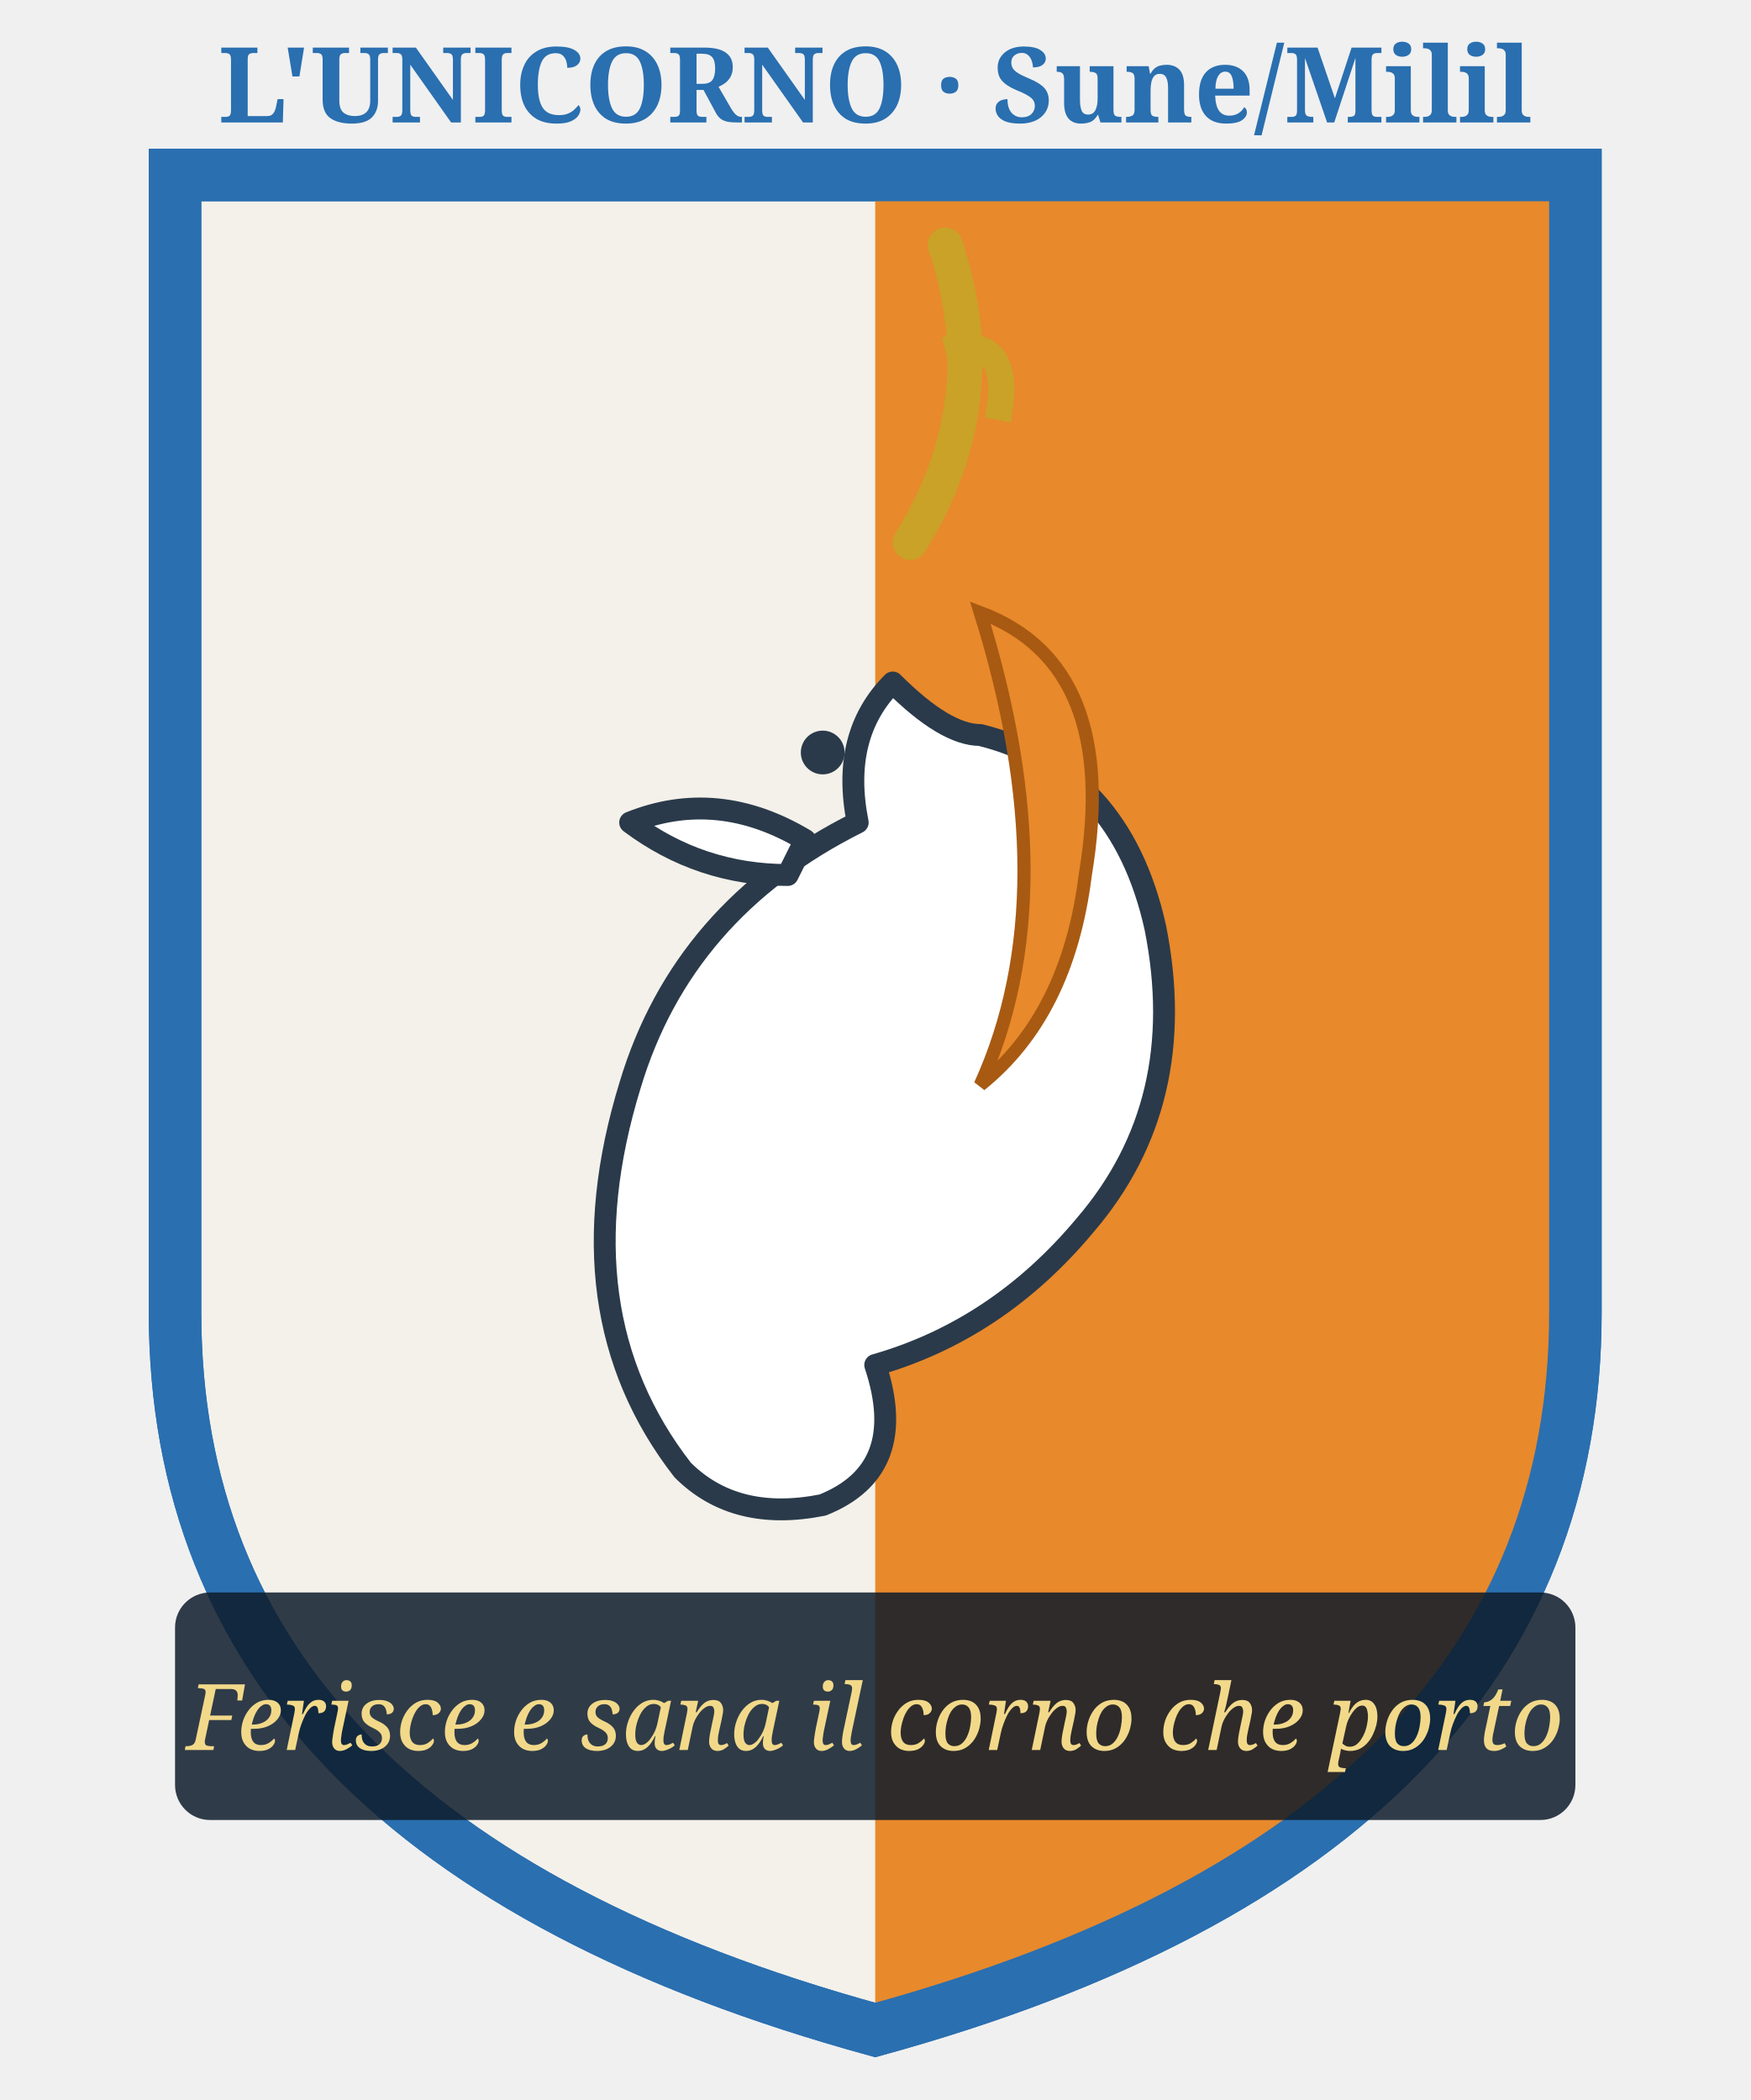
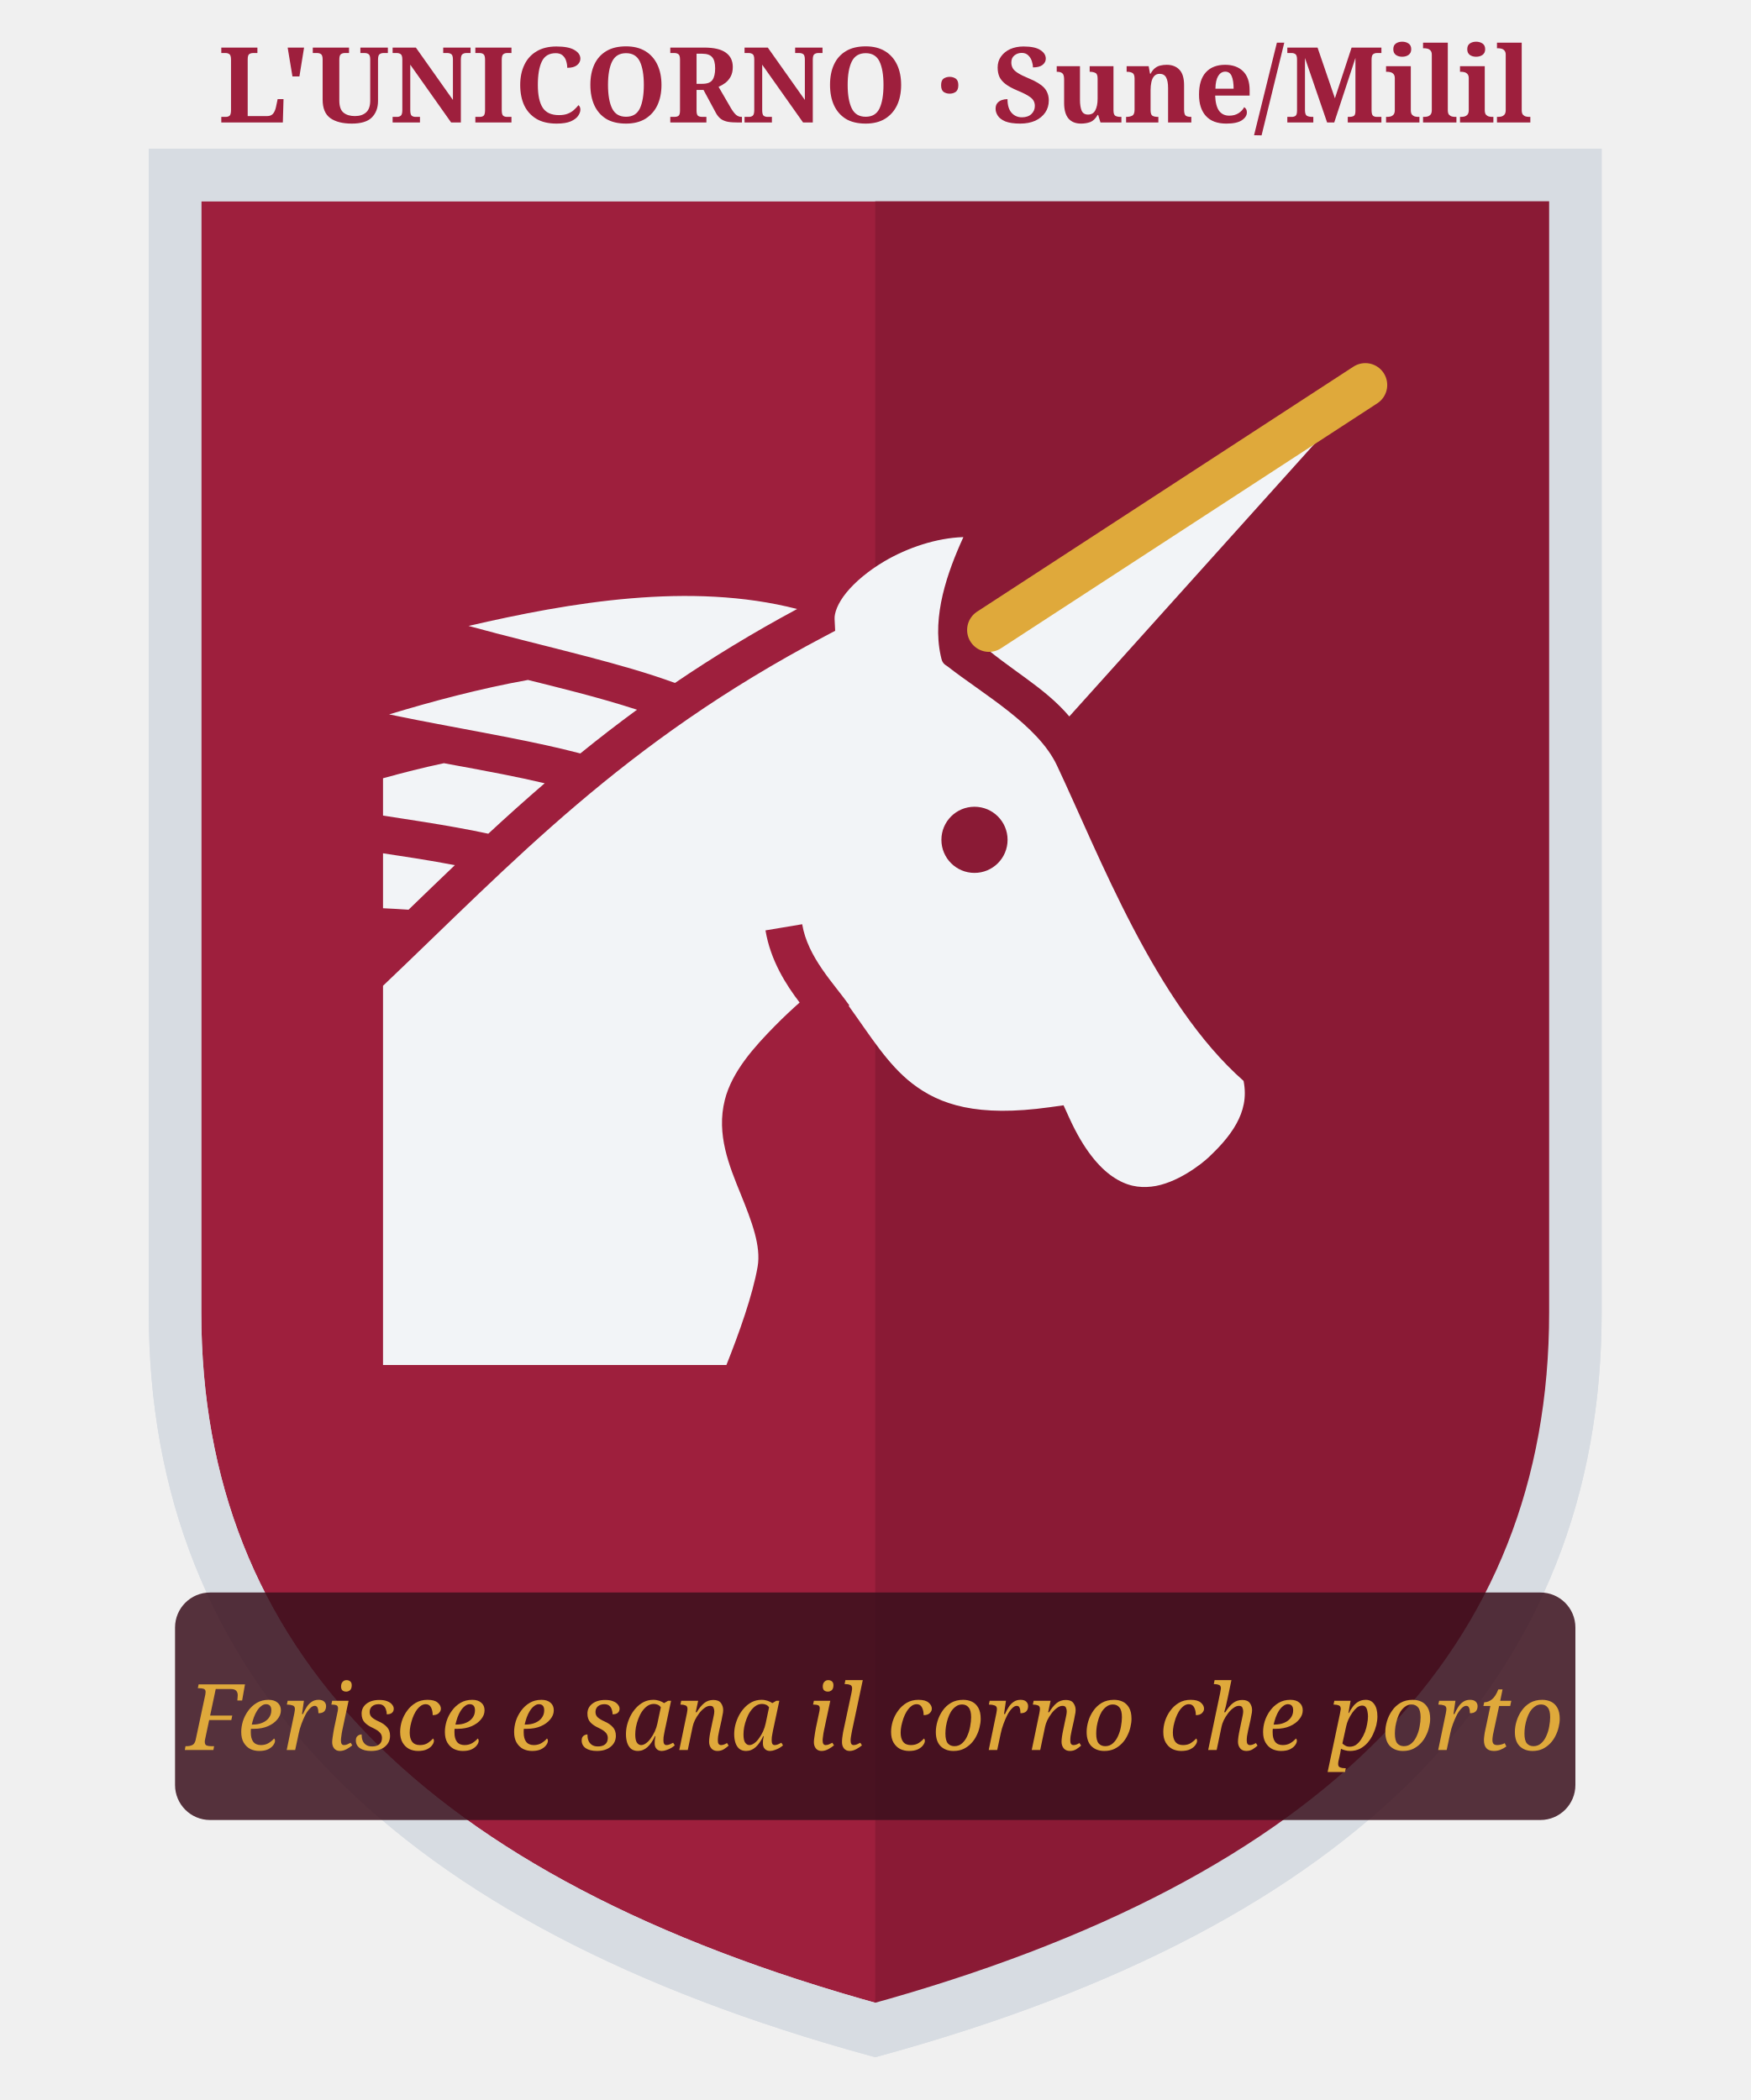
- <svg xmlns="http://www.w3.org/2000/svg" viewBox="0 0 200 240" width="200" height="240" role="img" aria-label="Stemma Contrada dell'Unicorno">
+ <svg xmlns="http://www.w3.org/2000/svg" viewBox="0 0 200 240" width="200" height="240" role="img" aria-label="Stemma Contrada dell'Unicorno — distretto The Gilded Horn">
  <defs>
    <clipPath id="u7">
      <path d="M20 20 H180 V150 Q180 210 100 232 Q20 210 20 150 Z" />
    </clipPath>
  </defs>
-   <path d="M20 20 H180 V150 Q180 210 100 232 Q20 210 20 150 Z" fill="#f4f1ea" stroke="#2a6fb0" stroke-width="6" />
+   <path d="M20 20 H180 V150 Q180 210 100 232 Q20 210 20 150 Z" fill="#9e1f3d" stroke="#d7dce2" stroke-width="6" />
  <g clip-path="url(#u7)">
-     <path d="M100 20 H180 V150 Q180 210 100 232 Z" fill="#e8892b" />
-     <g stroke="#2a3a4a" stroke-width="2.5" stroke-linejoin="round" fill="#ffffff">
-       <path d="M78 168 q-14 -18 -6 -44 q6 -20 26 -30 q-2 -10 4 -16 q6 6 10 6 q16 4 20 22 q4 20 -8 34 q-10 12 -24 16 q4 12 -6 16 q-10 2 -16 -4z" />
-       <path d="M92 96 q-10 -6 -20 -2 q8 6 18 6z" />
+     <path d="M100 20 H180 V150 Q180 210 100 232 Z" fill="#8a1a35" />
+     <g fill="#f2f4f7">
+       <g transform="translate(39.51 39.27) scale(0.23629)">
+         <path d="M494 20 304.887 143.357c16.494 14.608 32.743 22.57 44.963 36.97zM298.346 93.594c-12.58.436-26.59 4.984-38.047 11.77-7.64 4.523-14.115 9.97-18.304 15.142-4.19 5.173-5.79 9.832-5.648 12.668l.283 5.73-5.075 2.676C133.713 193.16 80.945 250.727 18 310.594V494h166.047c6.145-15.424 12.724-33.898 15.086-47.535 1.728-9.977-2.783-21.807-8.23-35.244-5.444-13.436-11.85-28.706-7.63-45.423 3.49-13.827 14.375-25.752 24.096-35.656 4.45-4.534 8.71-8.463 12.075-11.445-6.558-8.577-14.065-20.315-16.51-34.894l17.75-2.978c2.68 15.976 15.203 28.533 22.8 39.24l-.323.23c10.54 14.634 18.892 28.395 30.72 37.546 13.358 10.337 31.484 16.39 66.526 11.49l6.658-.932 2.782 6.124c6.96 15.322 14.372 23.89 21.015 28.423 6.643 4.535 12.63 5.46 18.692 4.79 12.125-1.34 24.29-10.974 27.76-14.264 4.13-3.92 9.657-9.476 13.32-16.124 3.347-6.076 5.073-12.687 3.48-20.744-42.68-37.562-69.592-108.75-90.256-152.6-9.245-19.62-35.786-34.492-52.967-47.95-2.427-1.4-2.675-2.582-3.24-5.154-4.215-19.167 3.188-40.257 10.974-57.298-.096.002-.186-.01-.28-.006zM59.352 136.55c17.863 4.925 37.775 9.665 57.406 14.815 14.803 3.883 29.26 7.935 42.406 12.766 17.914-12.178 37.407-24.123 59.072-35.77-51.62-13.3-109.928-3.148-158.884 8.19zm28.738 26.126c-23.002 4.133-45.974 10.254-67.147 16.662 18.133 3.813 38.298 7.314 58.207 11.242 11.774 2.323 23.337 4.766 34.256 7.643a686.475 686.475 0 0 1 27.403-21.15c-9.044-2.932-18.71-5.698-28.62-8.298-7.952-2.086-16.043-4.098-24.1-6.1zM47.44 202.94c-9.875 2.096-19.728 4.582-29.44 7.29v18.04a2251.165 2251.165 0 0 1 20.172 3.146c10.505 1.7 20.847 3.498 30.734 5.625 8.836-8.185 17.887-16.322 27.268-24.397-6.64-1.56-13.52-3.024-20.508-4.403-9.32-1.838-18.81-3.566-28.227-5.3zM304 224c8.837 0 16 7.163 16 16s-7.163 16-16 16-16-7.163-16-16 7.163-16 16-16zM18 246.512v26.58c4.16.195 8.28.425 12.342.71 7.44-7.2 14.878-14.384 22.387-21.538a604.747 604.747 0 0 0-17.433-3.078A1501.67 1501.67 0 0 0 18 246.512z" />
+       </g>
    </g>
-     <path d="M112 70 q16 6 12 30 q-2 16 -12 24 q10 -22 0 -54z" fill="#e8892b" stroke="#a85a12" stroke-width="1.5" />
-     <path d="M104 62 q10 -16 4 -34" fill="none" stroke="#c9a227" stroke-width="4" stroke-linecap="round" />
-     <path d="M108 40 q8 -2 6 8" fill="none" stroke="#c9a227" stroke-width="3" />
-     <circle cx="94" cy="86" r="2.5" fill="#2a3a4a" />
+     <path d="M113 72 L156 44" fill="none" stroke="#dfa93b" stroke-width="5" stroke-linecap="round" />
  </g>
-   <path d="M20 20 H180 V150 Q180 210 100 232 Q20 210 20 150 Z" fill="none" stroke="#2a6fb0" stroke-width="6" />
-   <rect x="20" y="182" width="160" height="26" rx="4" fill="#0d1b2a" opacity="0.85" />
-   <text x="100" y="200" font-family="Georgia,serif" font-size="10.5" fill="#f2d98a" text-anchor="middle" font-style="italic">Ferisce e sana il corno che porto</text>
-   <text x="100" y="14" font-family="Georgia,serif" font-size="12" fill="#2a6fb0" text-anchor="middle" font-weight="bold">L'UNICORNO · Sune/Milil</text>
+   <path d="M20 20 H180 V150 Q180 210 100 232 Q20 210 20 150 Z" fill="none" stroke="#d7dce2" stroke-width="6" />
+   <rect x="20" y="182" width="160" height="26" rx="4" fill="#3a0f1c" opacity="0.85" />
+   <text x="100" y="200" font-family="Georgia,serif" font-size="10.5" fill="#dfa93b" text-anchor="middle" font-style="italic">Ferisce e sana il corno che porto</text>
+   <text x="100" y="14" font-family="Georgia,serif" font-size="12" fill="#9e1f3d" text-anchor="middle" font-weight="bold">L'UNICORNO · Sune/Milil</text>
</svg>
